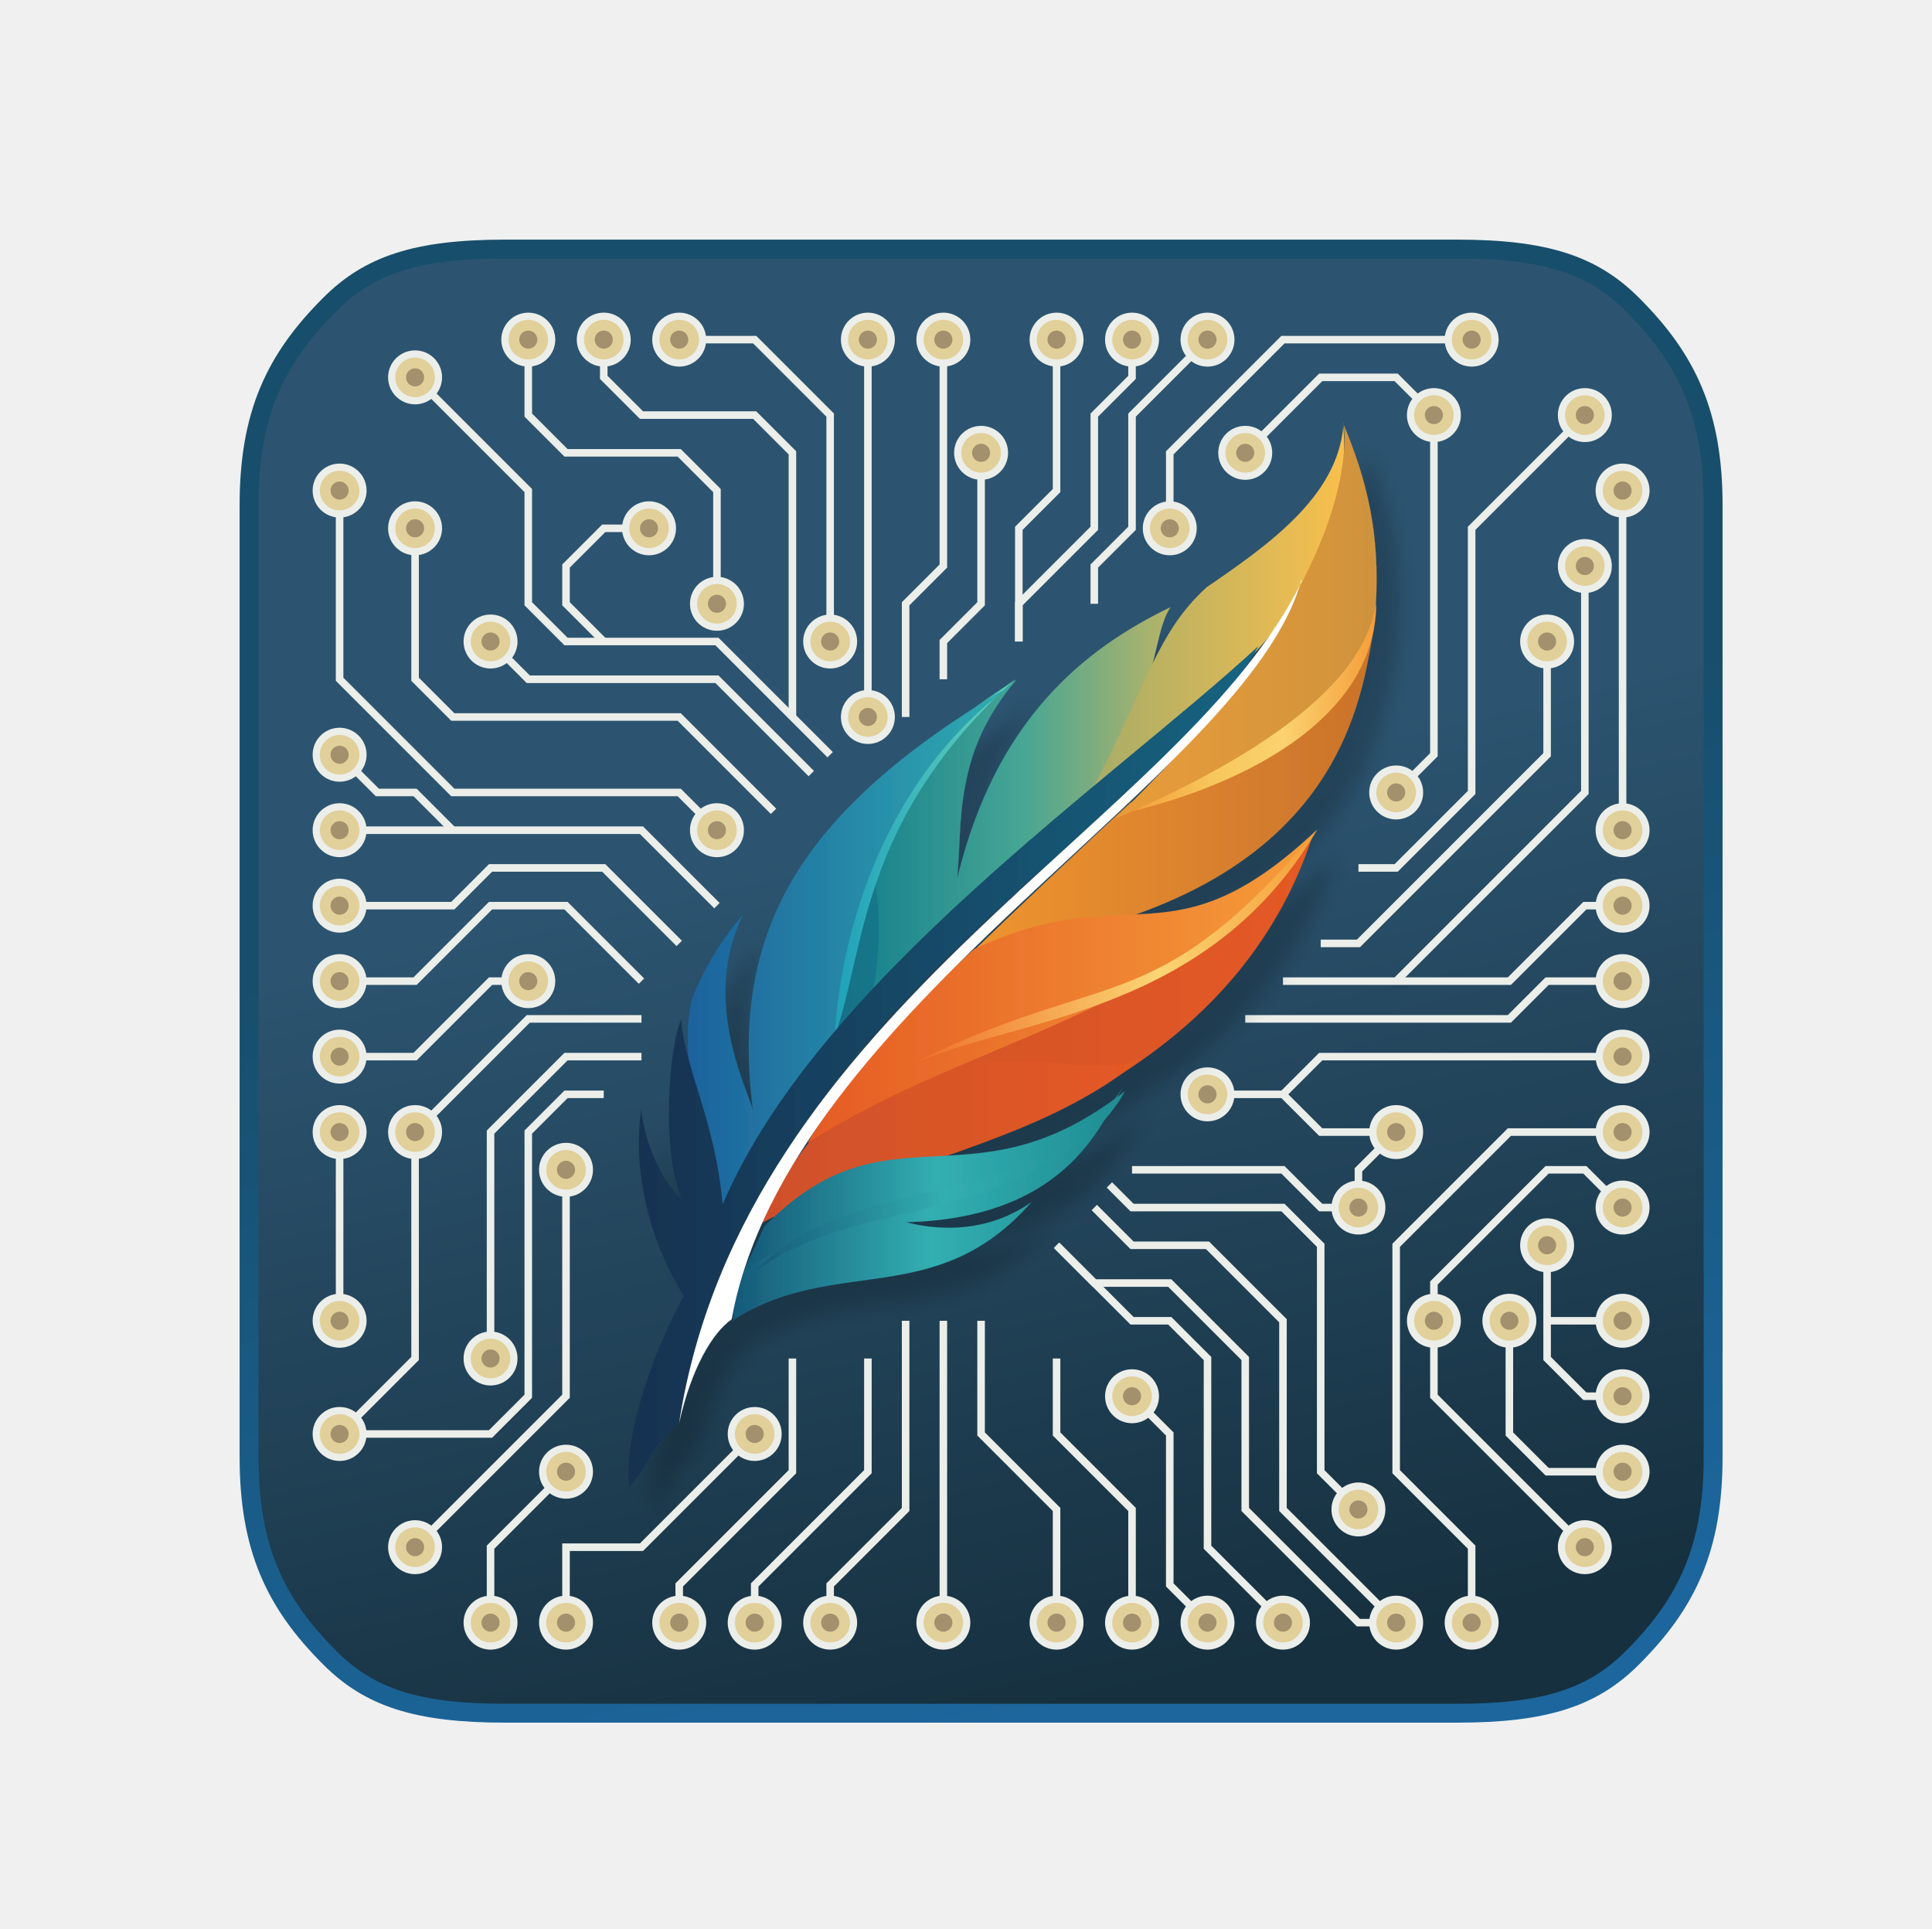
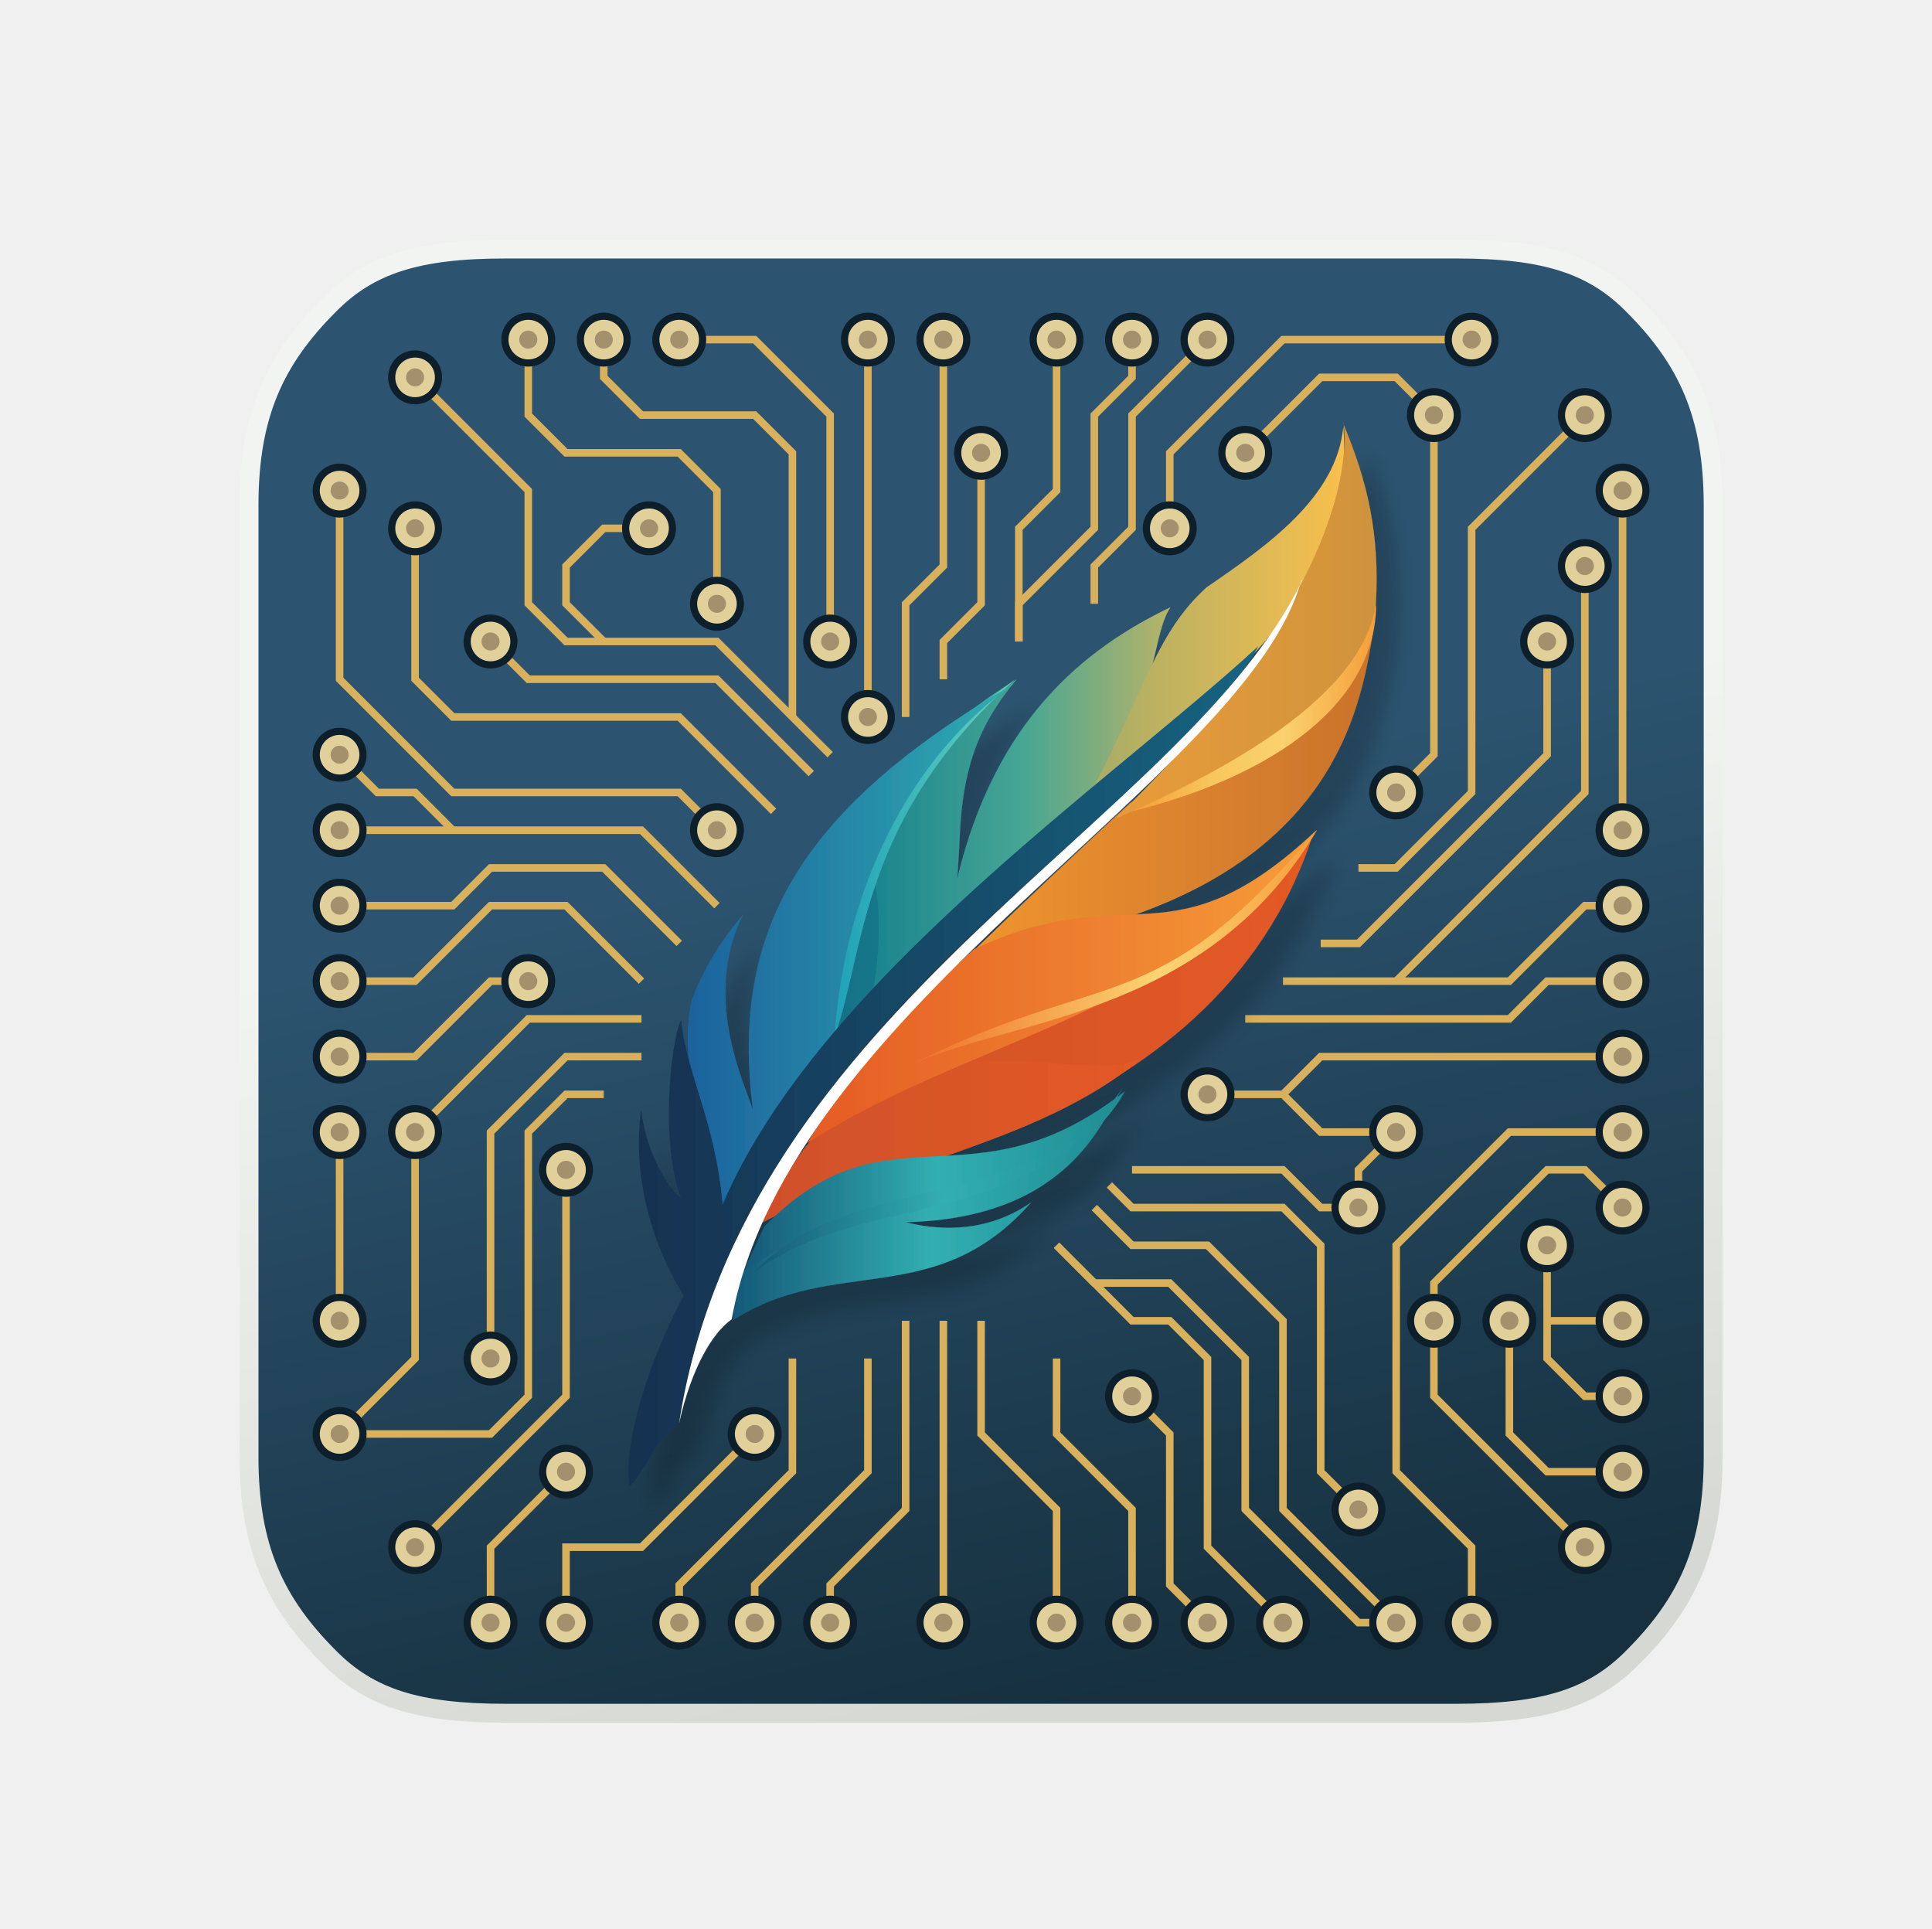
<svg xmlns="http://www.w3.org/2000/svg" viewBox="0 0 51.2 51.1">
  <defs>
    <linearGradient id="f">
      <stop offset="0" stop-color="#18828e" />
      <stop offset=".52" stop-color="#46a694" />
      <stop offset="1" stop-color="#b8b467" />
    </linearGradient>
    <linearGradient id="h">
      <stop offset="0" stop-color="#136f86" />
      <stop offset="1" stop-color="#17778a" />
    </linearGradient>
    <linearGradient id="i">
      <stop offset="0" stop-color="#1da0b9" />
      <stop offset="1" stop-color="#67d4bc" />
    </linearGradient>
    <linearGradient id="j">
      <stop offset="0" stop-color="#1c629d" />
      <stop offset="1" stop-color="#30afb2" />
    </linearGradient>
    <linearGradient id="l">
      <stop offset="0" stop-color="#cf502b" />
      <stop offset="1" stop-color="#e45a24" />
    </linearGradient>
    <linearGradient id="m">
      <stop offset="0" stop-color="#ee942f" />
      <stop offset="1" stop-color="#ca732c" />
    </linearGradient>
    <linearGradient id="o">
      <stop offset="0" stop-color="#ef6b25" />
      <stop offset=".62" stop-color="#fbd573" />
      <stop offset="1" stop-color="#f59d39" />
    </linearGradient>
    <linearGradient id="r">
      <stop offset="0" stop-color="#f59d39" />
      <stop offset=".33" stop-color="#f7c75c" />
      <stop offset=".62" stop-color="#fad26f" />
      <stop offset="1" stop-color="#f59d39" />
    </linearGradient>
    <linearGradient id="t">
      <stop offset="0" stop-color="#a7ad68" />
      <stop offset="1" stop-color="#f9bf4d" />
    </linearGradient>
    <linearGradient id="u">
      <stop offset="0" stop-color="#e99c39" />
      <stop offset="1" stop-color="#cf933c" />
    </linearGradient>
    <linearGradient id="k">
      <stop offset="0" stop-color="#165979" />
      <stop offset=".51" stop-color="#32afb1" />
      <stop offset="1" stop-color="#1f8c92" />
    </linearGradient>
    <linearGradient id="n">
      <stop offset="0" stop-color="#e55b24" />
      <stop offset="1" stop-color="#f59d39" />
    </linearGradient>
    <linearGradient id="w">
      <stop offset="0" stop-color="#143150" />
      <stop offset="1" stop-color="#196481" />
    </linearGradient>
    <linearGradient id="a" x1="6.25" x2="11.5" y1="26" y2="49.1" gradientUnits="userSpaceOnUse">
      <stop offset="0" stop-color="#2c5470" />
      <stop offset="1" stop-color="#16303f" />
    </linearGradient>
    <linearGradient id="b" x1="6.25" x2="11.5" y1="26" y2="49.1" gradientUnits="userSpaceOnUse">
-       <stop offset="0" stop-color="#174e6b" />
-       <stop offset="1" stop-color="#1c669d" />
+       <stop offset="0" stop-color="#f2f4f1" />
+       <stop offset="1" stop-color="#d6d9d3" />
    </linearGradient>
    <filter id="d" width="1.09" height="1.06" x="-.03" y="-.021">
      <feGaussianBlur in="SourceAlpha" stdDeviation=".25" />
      <feOffset dx=".6" dy=".6" />
      <feComponentTransfer>
        <feFuncA slope=".19" type="linear" />
      </feComponentTransfer>
      <feMerge>
        <feMergeNode />
        <feMergeNode in="SourceGraphic" />
      </feMerge>
    </filter>
    <g id="c">
-       <circle r=".62" fill="#e2d09a" stroke="#eceeea" stroke-width=".19" />
+       <circle r=".62" fill="#e2d09a" stroke="#0d1f2b" stroke-width=".19" />
      <circle r=".24" fill="#a3916d" />
    </g>
  </defs>
  <path fill="url(#a)" stroke="url(#b)" stroke-width=".5" d="M13.39 6.6h25.22c2.35 0 3.61.42 4.66 1.48 1.44 1.44 2.13 2.9 2.13 5.31v25.22c0 2.41-.69 3.87-2.13 5.31-1.05 1.06-2.31 1.48-4.66 1.48H13.39c-2.35 0-3.61-.42-4.66-1.48-1.44-1.44-2.13-2.9-2.13-5.31V13.39c0-2.41.69-3.87 2.13-5.31 1.05-1.06 2.31-1.48 4.66-1.48Z" />
-   <g fill="none" stroke="#eceeea" stroke-width=".2">
+   <g fill="none" stroke="#d9b15c" stroke-width=".2">
    <path d="M9 13v5l3 3h6l1 1M11 10l3 3v3l1 1h4l3 3M14 9v2l1 1h3l1 1v3" />
    <path d="M16 9v1l1 1h3l1 1v7" />
    <path d="M18 9h2l2 2v6M38 35v-1l3-3h1l1 1M43 28h-8l-1 1h-2M36 32v-1l1-1h-2l-1-1M43 26h-2l-1 1h-7M43 24h-1l-2 2h-6M43 13v9" />
    <path d="M42 15v6l-5 5" />
    <path d="M41 17v3l-5 5h-1" />
    <path d="m42 11-3 3v7l-2 2h-1" />
    <path d="M38 11v9l-1 1M33 12l2-2h2l1 1" />
    <path d="M31 14v-2l3-3h5M32 9l-2 2v3l-1 1v1M30 9v1l-1 1v3l-2 2v1" />
    <path d="M28 9v4l-1 1v3M17 14h-1l-1 1v1l1 1M23 9v10M25 9v6l-1 1v3M26 12v4l-1 1v1M13 17l1 1h5l2.5 2.5" />
    <path d="M11 14v4l1 1h6l2.5 2.5M9 22h8l2 2" />
    <path d="M9 24h3l1-1h3l2 2" />
    <path d="M9 26h2l2-2h2l2 2M9 20l1 1h1l1 1M9 28h2l2-2h1M9 30v5M11 30l3-3h3M9 38l2-2v-6M13 36v-6l2-2h2" />
    <path d="M9 38h4l1-1v-7l1-1h1" />
    <path d="M15 31v6l-4 4M15 39l-2 2v2M15 43v-2h2l3-3" />
    <path d="M18 43v-1l3-3v-3M20 43v-1l3-3v-3" />
    <path d="M22 43v-1l2-2v-5M25 43v-8M28 43v-3l-2-2v-3M28 36v2l2 2v3M30 37l1 1v4l1 1M37 43h-1l-3-3v-4l-2-2h-2l-1-1" />
    <path d="m34 43-2-2v-5l-1-1h-1l-2-2M36 40l-1-1v-6l-1-1h-4l-.6-.6" />
    <path d="m37 43-3-3v-5l-2-2h-2l-1-1M36 32h-1l-1-1h-4M39 43v-2l-2-2v-6l3-3h3" />
    <path d="m42 41-4-4v-2" />
    <path d="M43 39h-2l-1-1v-3M43 37h-1l-1-1v-3M43 35h-2" />
  </g>
  <use x="11" y="10" href="#c" />
  <use x="14" y="9" href="#c" />
  <use x="16" y="9" href="#c" />
  <use x="18" y="9" href="#c" />
  <use x="23" y="9" href="#c" />
  <use x="25" y="9" href="#c" />
  <use x="28" y="9" href="#c" />
  <use x="30" y="9" href="#c" />
  <use x="32" y="9" href="#c" />
  <use x="39" y="9" href="#c" />
  <use x="26" y="12" href="#c" />
  <use x="31" y="14" href="#c" />
  <use x="33" y="12" href="#c" />
  <use x="38" y="11" href="#c" />
  <use x="42" y="11" href="#c" />
  <use x="43" y="13" href="#c" />
  <use x="42" y="15" href="#c" />
  <use x="41" y="17" href="#c" />
  <use x="37" y="21" href="#c" />
  <use x="43" y="22" href="#c" />
  <use x="43" y="24" href="#c" />
  <use x="43" y="26" href="#c" />
  <use x="43" y="28" href="#c" />
  <use x="43" y="30" href="#c" />
  <use x="30" y="37" href="#c" />
  <use x="34" y="43" href="#c" />
  <use x="32" y="43" href="#c" />
  <use x="30" y="43" href="#c" />
  <use x="28" y="43" href="#c" />
  <use x="25" y="43" href="#c" />
  <use x="22" y="43" href="#c" />
  <use x="20" y="43" href="#c" />
  <use x="18" y="43" href="#c" />
  <use x="15" y="43" href="#c" />
  <use x="13" y="43" href="#c" />
  <use x="11" y="41" href="#c" />
  <use x="15" y="39" href="#c" />
  <use x="20" y="38" href="#c" />
  <use x="9" y="38" href="#c" />
  <use x="13" y="36" href="#c" />
  <use x="15" y="31" href="#c" />
  <use x="11" y="30" href="#c" />
  <use x="9" y="30" href="#c" />
  <use x="9" y="35" href="#c" />
  <use x="9" y="28" href="#c" />
  <use x="9" y="26" href="#c" />
  <use x="9" y="24" href="#c" />
  <use x="9" y="22" href="#c" />
  <use x="9" y="20" href="#c" />
  <use x="14" y="26" href="#c" />
  <use x="19" y="22" href="#c" />
  <use x="23" y="19" href="#c" />
  <use x="22" y="17" href="#c" />
  <use x="19" y="16" href="#c" />
  <use x="17.2" y="14" href="#c" />
  <use x="11" y="14" href="#c" />
  <use x="13" y="17" href="#c" />
  <use x="9" y="13" href="#c" />
  <use x="43" y="32" href="#c" />
  <use x="38" y="35" href="#c" />
  <use x="40" y="35" href="#c" />
  <use x="41" y="33" href="#c" />
  <use x="43" y="35" href="#c" />
  <use x="43" y="37" href="#c" />
  <use x="43" y="39" href="#c" />
  <use x="42" y="41" href="#c" />
  <use x="39" y="43" href="#c" />
  <use x="37" y="43" href="#c" />
  <use x="36" y="40" href="#c" />
  <use x="36" y="32" href="#c" />
  <use x="37" y="30" href="#c" />
  <use x="32" y="29" href="#c" />
  <g filter="url(#d)">
    <path fill="url(#f)" d="M29 20.9c1.78-2.56 1.49-3.99 2.02-4.81-2.31 1.11-4.64 3-5.65 7.18.032-.478.053-.836.064-1.1.077-1.79.482-2.94 1.51-4.17-4.19 2.5-3.84 5.4-4.12 8.67z" />
    <path fill="url(#h)" d="M22 27.8c.468-1.77.644-3.33 1.2-4.36.149.833.106 1.98-.085 2.91-.256.376-.793.969-1.12 1.45z" />
    <path fill="url(#i)" d="M26.9 18c-2.6 2.06-5.59 2.52-4.78 9.47.835-2.36.641-5.73 4.78-9.47" />
    <path fill="url(#j)" d="M26.9 18.1c-5.89 3.43-7.52 6.7-6.95 11.3-.235-.727-1.34-2.98-.258-5.16a7.6 7.6 0 0 0-1.36 2.25c-.469 2.09.744 4.19.697 5.67l3.08-4.54c.178-3.49 1.68-7.35 4.8-9.53z" />
    <path fill="url(#k)" d="M19.4 35c2.71-1.76 5.4-.256 7.93-3.14-1.32.925-2.73.682-3.32.528 4.45-.11 5.26-2.86 5.75-3.57-2.77 4.07-6.87 2.39-10.1 4.88-.264.793-.225 1.3-.225 1.3z" />
    <path fill="url(#l)" d="M20.7 32.2c3.08-7.82 7.71-2.19 14.1-10.1-2.63 8.17-12.8 8.94-14.1 10.1" />
    <path fill="url(#l)" d="M20.2 32.4c2.76-6.55 8.52-3.35 10.1-4.4-2.78 2.41-7.61 3.06-10.1 4.4" />
    <path fill="url(#m)" d="M25.8 25.2c.859-.837 3.02-2.89 4.16-3.93.55-.176 5.16-1.42 6.45-4.64-.374 2.2-1.04 7.4-10.6 8.56z" />
    <path fill="url(#n)" d="M34.9 22c-3.67 4.98-9.04 5.42-13.5 8.29.581-1.08 2.85-3.79 4.42-5.14 4.14-1.94 5.19.486 9.06-3.14z" />
    <path fill="url(#o)" d="M34.9 22c-4.42 5.2-5.61 3.54-11 6.34 2.53-1.36 7.97-1.21 11-6.34" />
    <path fill="url(#k)" d="m19.7 33.7.559-1.2c3.3-3.37 5.46-.384 9.55-3.58-1.85 3.35-7.67 2.9-10.1 4.77z" />
    <path fill="url(#r)" d="M30 21.5c2.29-1.17 4.07-2.02 6.47-5.46-.043 2.86-3.19 4.65-6.47 5.46" />
    <path fill="url(#t)" d="M35.6 11.3c.376 5.07-4.39 7.68-6.65 9.61 1.42-2.69 1.7-4.15 3.03-5.35 1.62-1.11 3.45-2.39 3.62-4.26" />
    <path fill="url(#u)" d="M35.6 11.2s.816 3.9-6.06 10.5c6.28-2.68 6.77-4.9 6.92-5.66.114-1.87-.22-3.29-.864-4.82z" />
    <path fill="url(#w)" d="M16.7 39.5c-.235-1.1.461-3.4 1.42-5.16-.799-1.28-1.38-3.1-1.13-4.93.164 1.29.798 2.14 1.06 2.35-.54-1.38-.305-4.08 0-4.74.117 1.36.915 2.72 1.1 4.9 2.53-5.94 10.3-11.2 14.2-14.8-2.79 4.98-13.2 9.28-15.4 20.6 0 0-.342.33-.564.636-.234.321-.323.631-.718 1.05z" />
    <path fill="url(#k)" d="M20 33.7c2.58-2.73 7.25-1.5 9.86-4.76-3.09 3.84-6.81 2.56-9.86 4.76" />
    <path fill="#fff" d="M34.5 15.4C31.4 21.79 19.7 26.7 18 37.7c.318-1.43.874-2.38 1.39-2.74 1.5-8.27 13.7-14.4 15.1-19.6z" />
  </g>
</svg>
